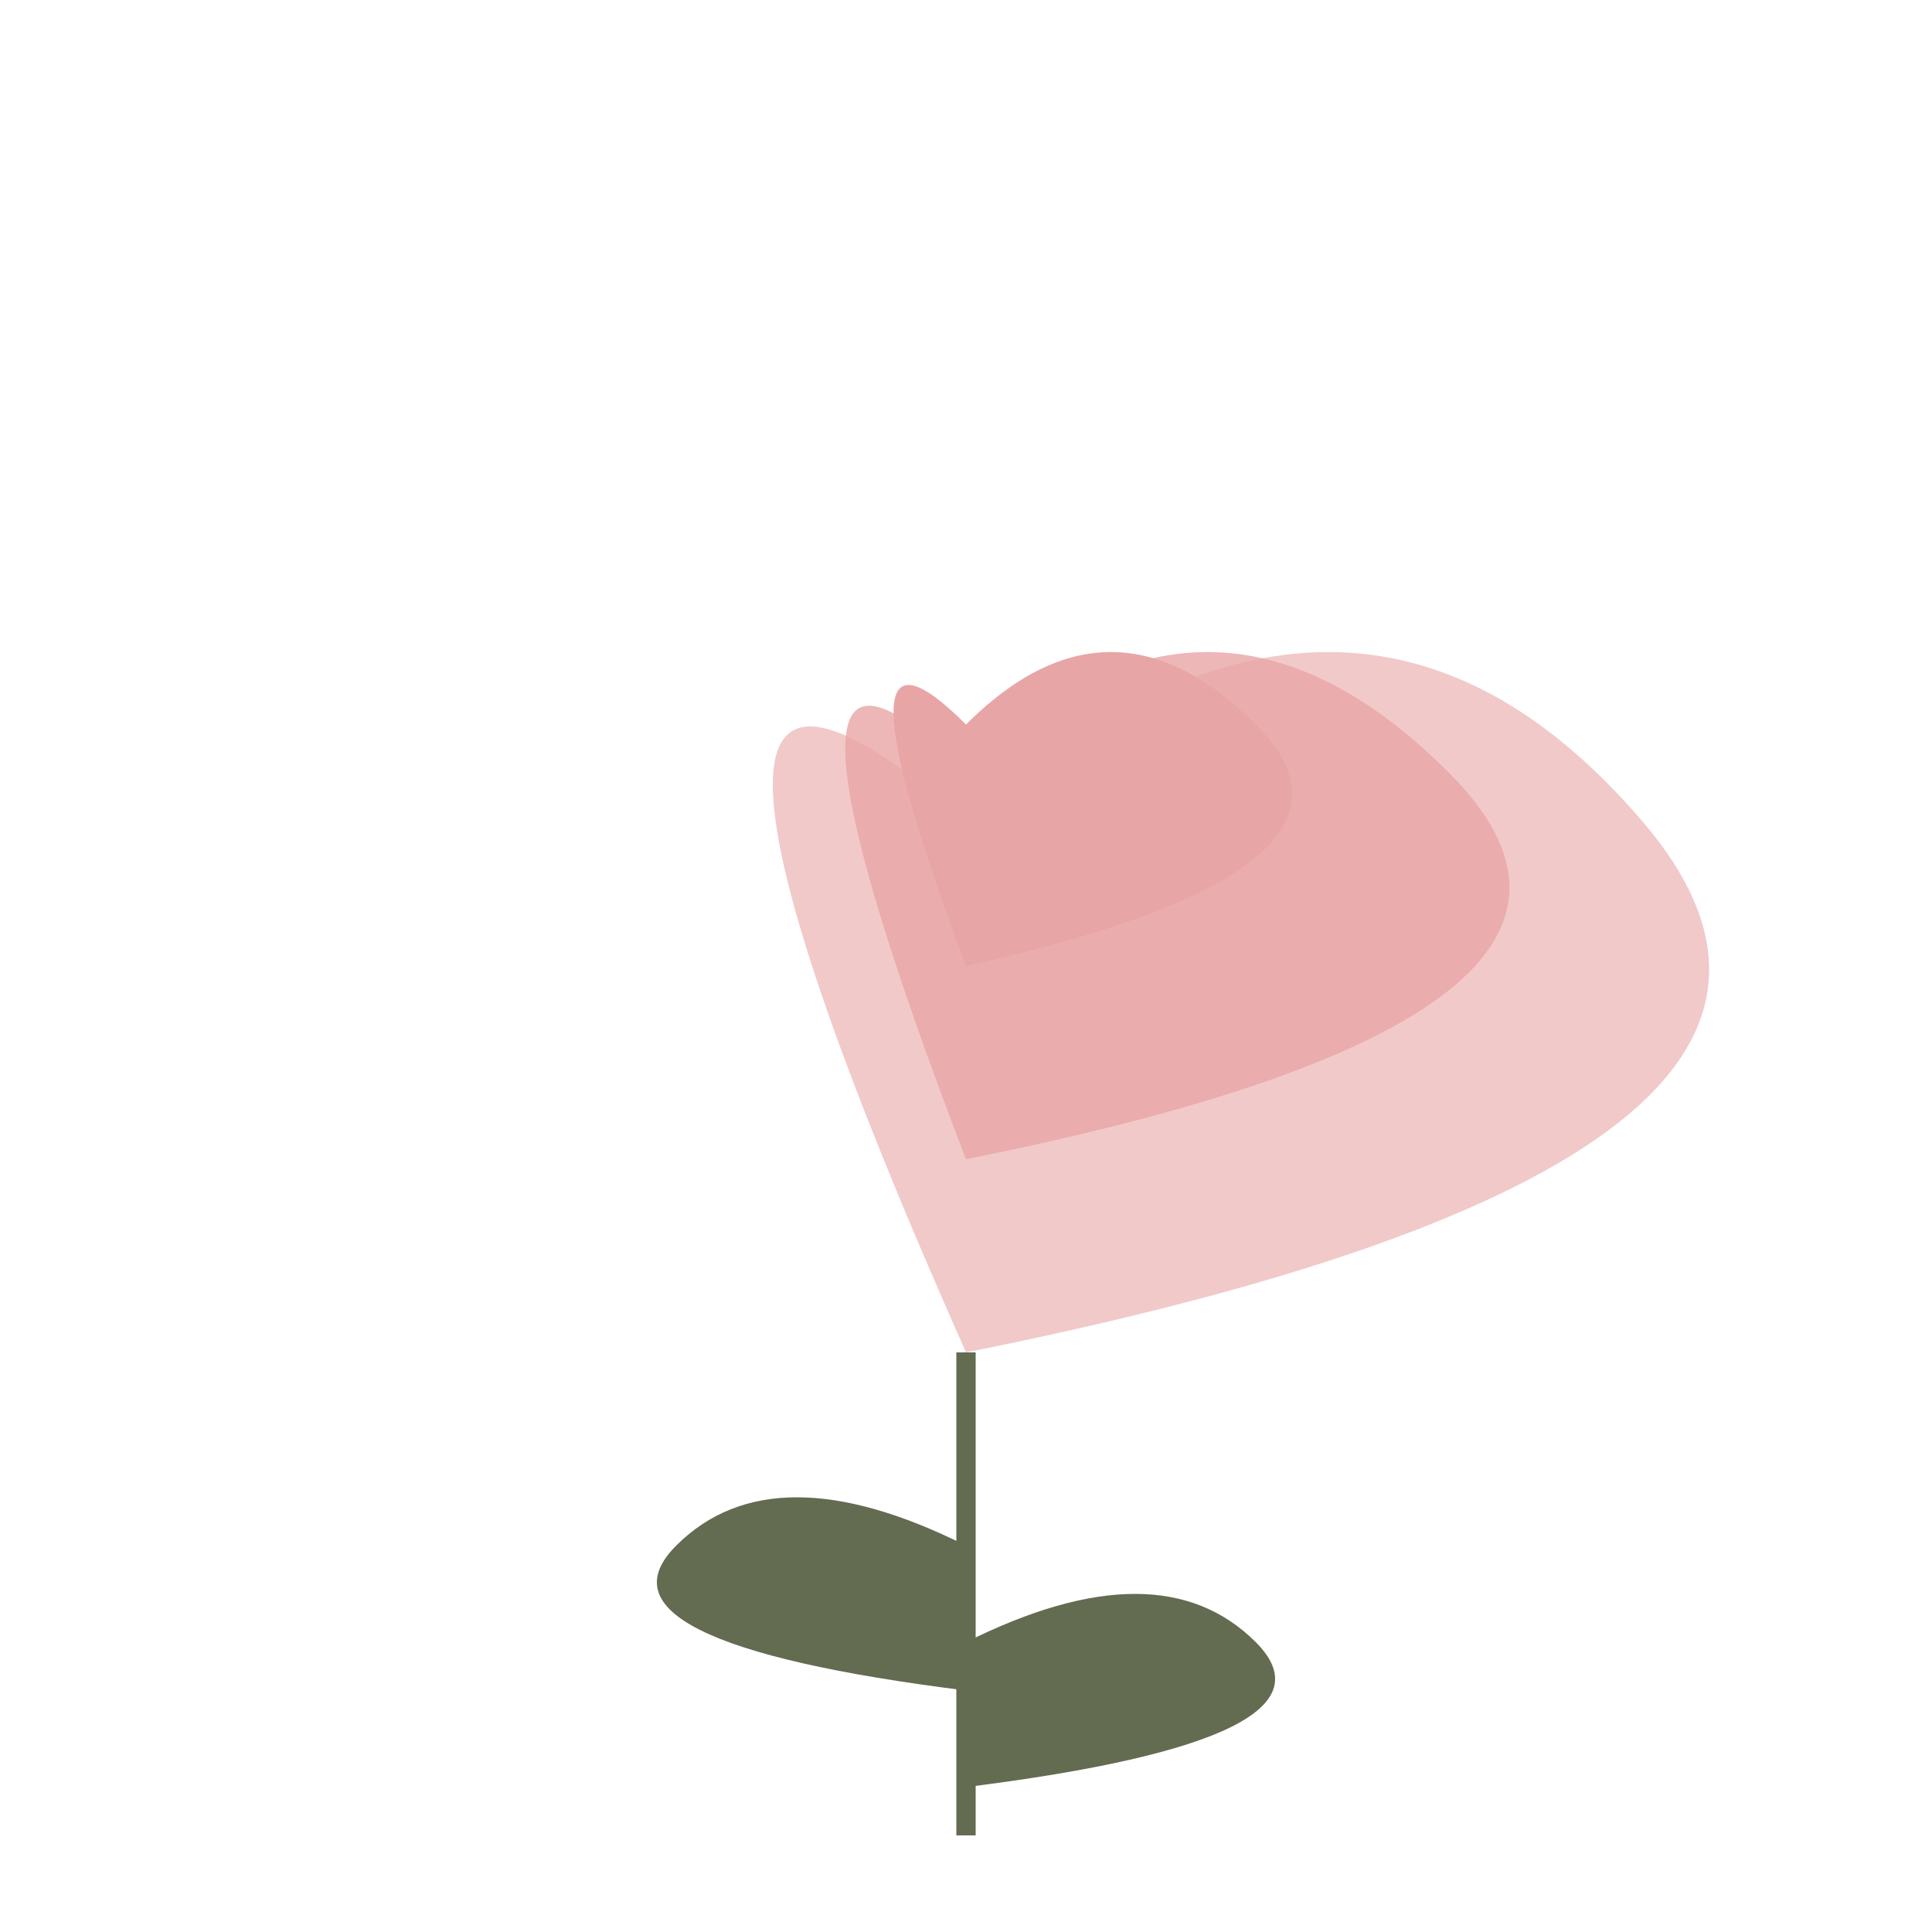
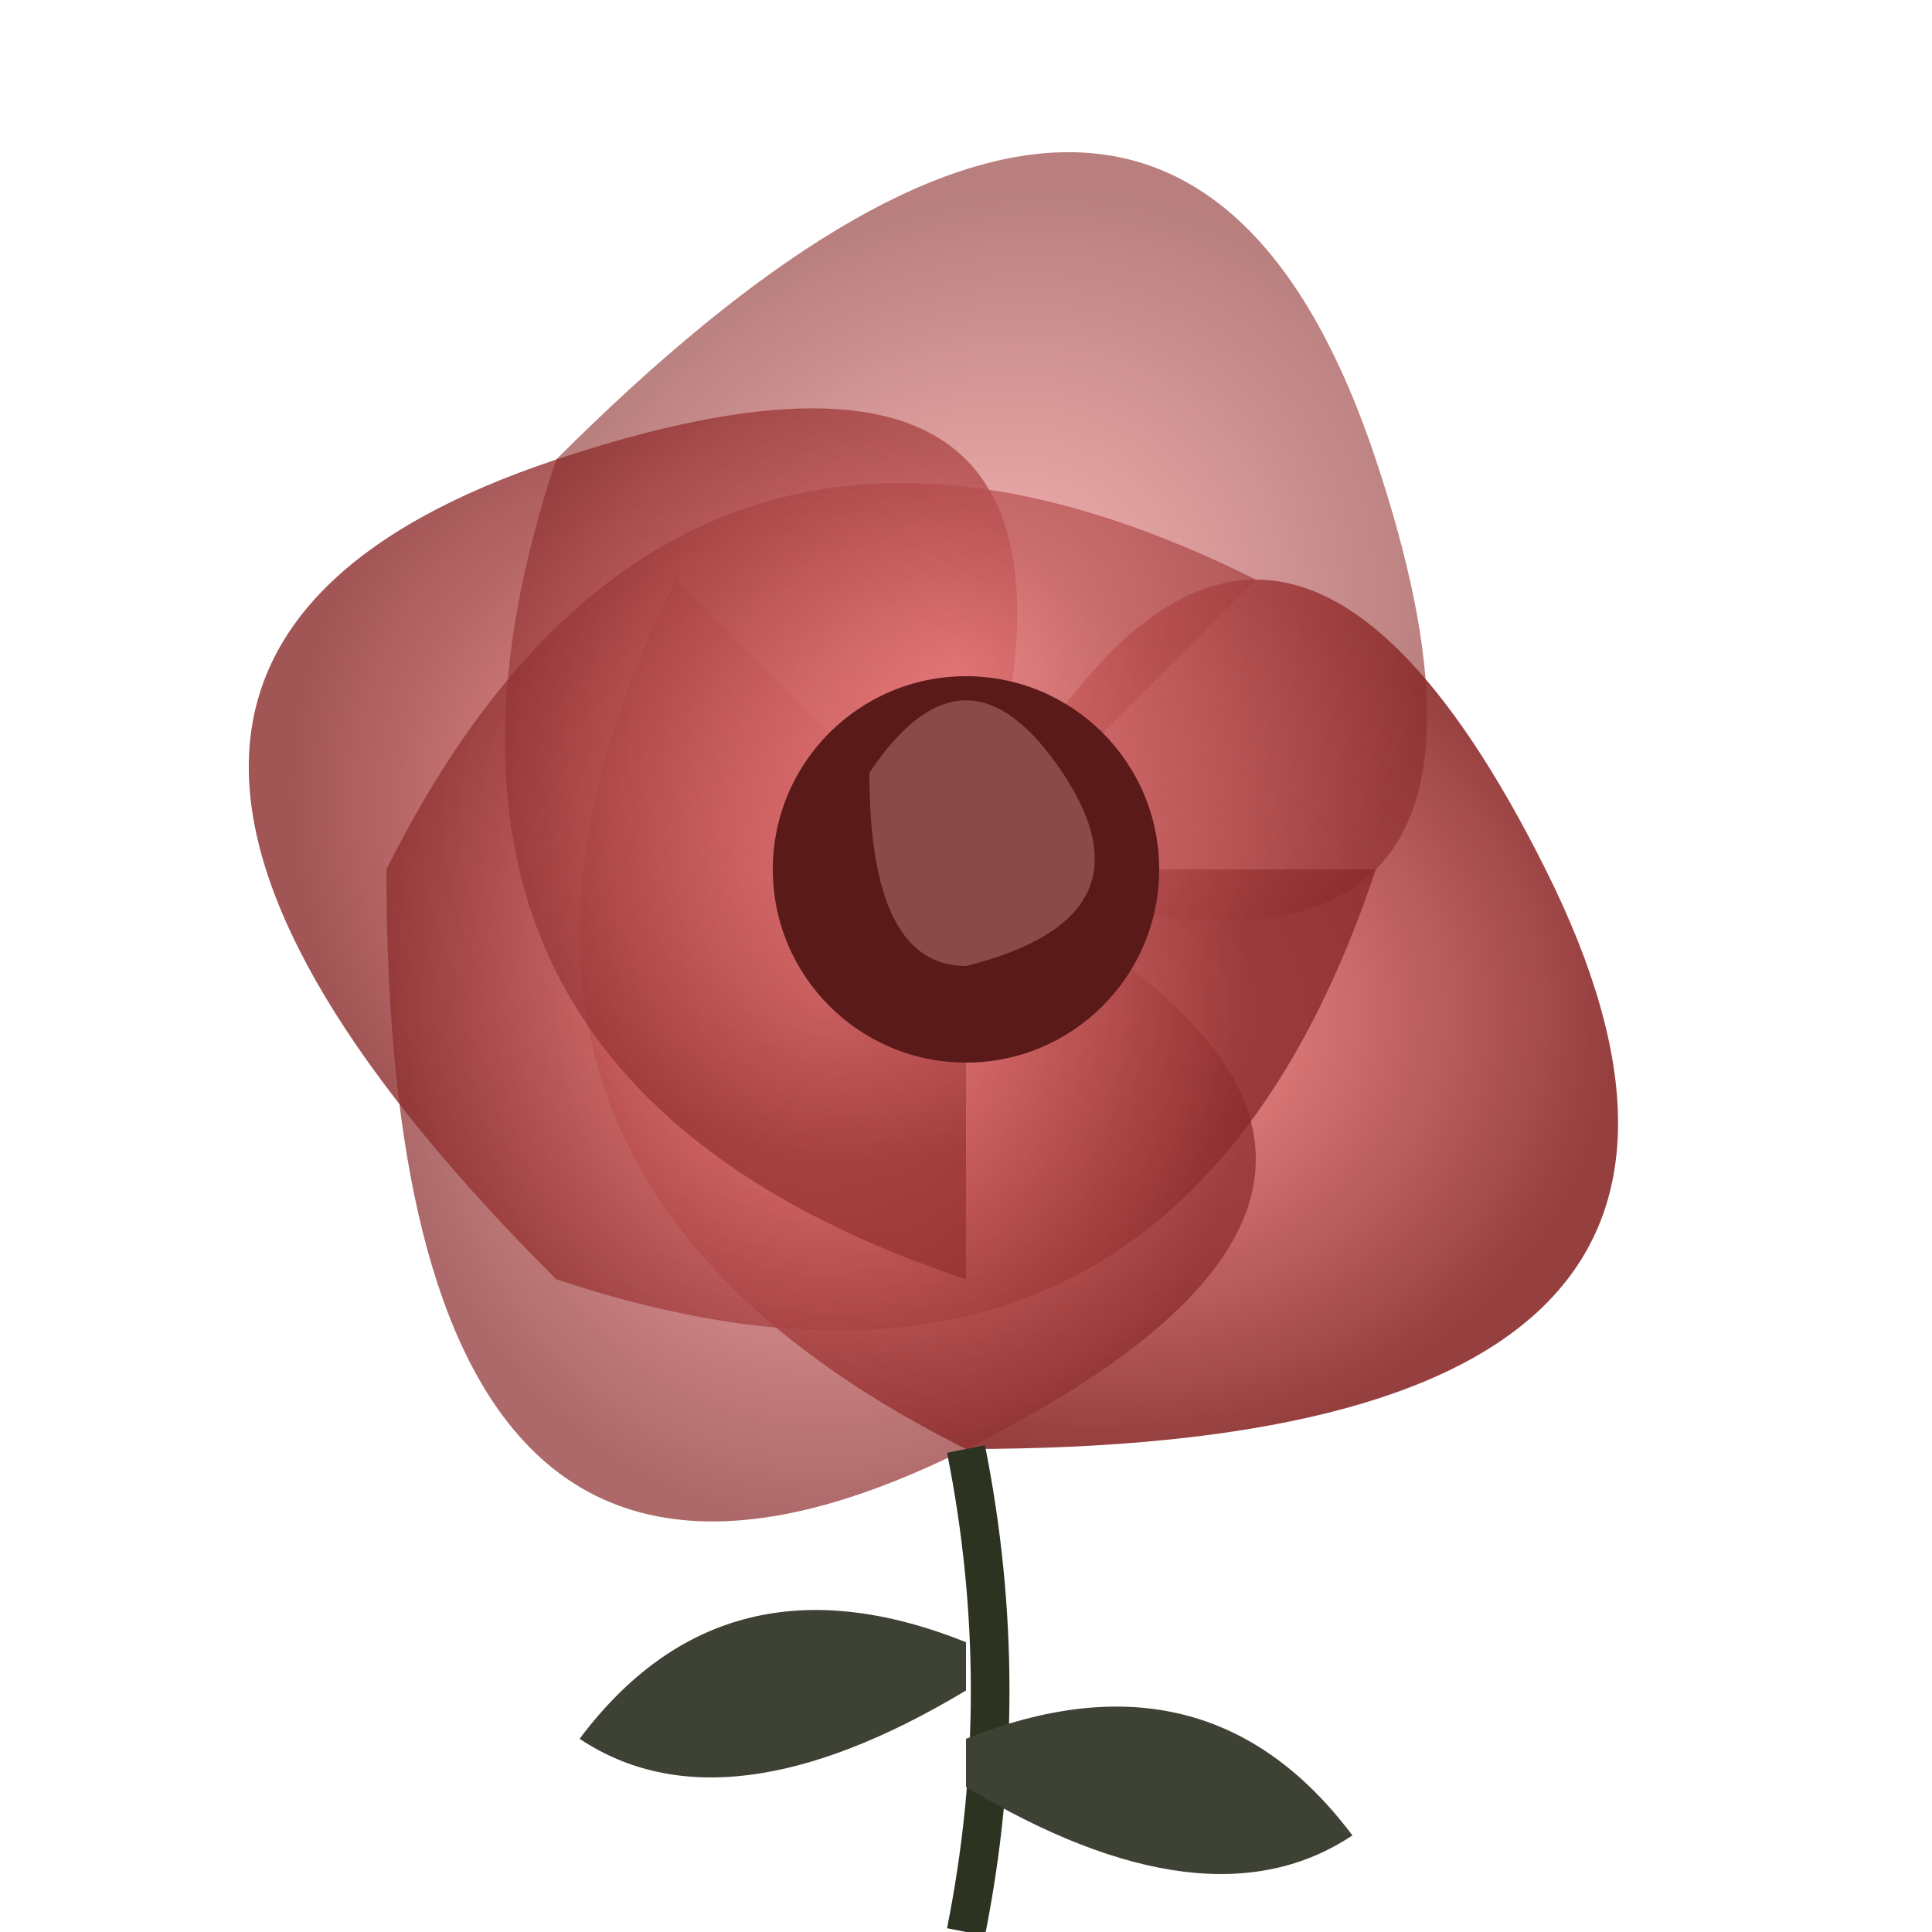
<svg xmlns="http://www.w3.org/2000/svg" width="400" height="400" viewBox="0 0 400 400">
-   <g fill="#e8a5a5">
-     <path d="M200,150 Q230,120 260,150 T200,200 Q170,120 200,150 Z" />
-     <path d="M200,160 Q250,110 300,160 T200,240 Q150,110 200,160 Z" opacity="0.8" />
-     <path d="M200,170 Q280,100 340,170 T200,280 Q120,100 200,170 Z" opacity="0.6" />
+   <defs>
+     <radialGradient id="roseGrad" cx="50%" cy="50%" r="50%" fx="50%" fy="50%">
+       <stop offset="0%" style="stop-color:#ff8a8a;stop-opacity:1" />
+       <stop offset="100%" style="stop-color:#8a2a2a;stop-opacity:1" />
+     </radialGradient>
+   </defs>
+   <g transform="translate(200, 180)">
+     <path d="M0,0 Q60,-120 120,0 T0,120 Q-120,60 -60,-60 Z" fill="url(#roseGrad)" opacity="0.9" />
+     <path d="M0,0 Q-60,-120 -120,0 T0,120 Q120,60 60,-60 Z" fill="url(#roseGrad)" opacity="0.8" transform="rotate(45)" />
+     <path d="M0,0 Q60,-120 120,0 T0,120 Q-120,60 -60,-60 Z" fill="url(#roseGrad)" opacity="0.7" transform="rotate(90)" />
+     <path d="M0,0 Q-60,-120 -120,0 T0,120 Q120,60 60,-60 Z" fill="url(#roseGrad)" opacity="0.6" transform="rotate(135)" />
+     <circle cx="0" cy="0" r="40" fill="#5a1a1a" />
+     <path d="M-20,-20 Q0,-50 20,-20 T0,20 Q-20,20 -20,-20" fill="#8a4a4a" />
  </g>
-   <path d="M200,280 L200,380" stroke="#636b51" stroke-width="4" />
-   <path d="M200,320 Q160,300 140,320 T200,350" fill="#636b51" />
-   <path d="M200,340 Q240,320 260,340 T200,370" fill="#636b51" />
+   <path d="M200,300 Q210,350 200,400" stroke="#2d3321" stroke-width="8" fill="none" />
+   <path d="M200,340 Q150,320 120,360 Q150,380 200,350" fill="#3d4234" />
+   <path d="M200,360 Q250,340 280,380 Q250,400 200,370" fill="#3d4234" />
</svg>
